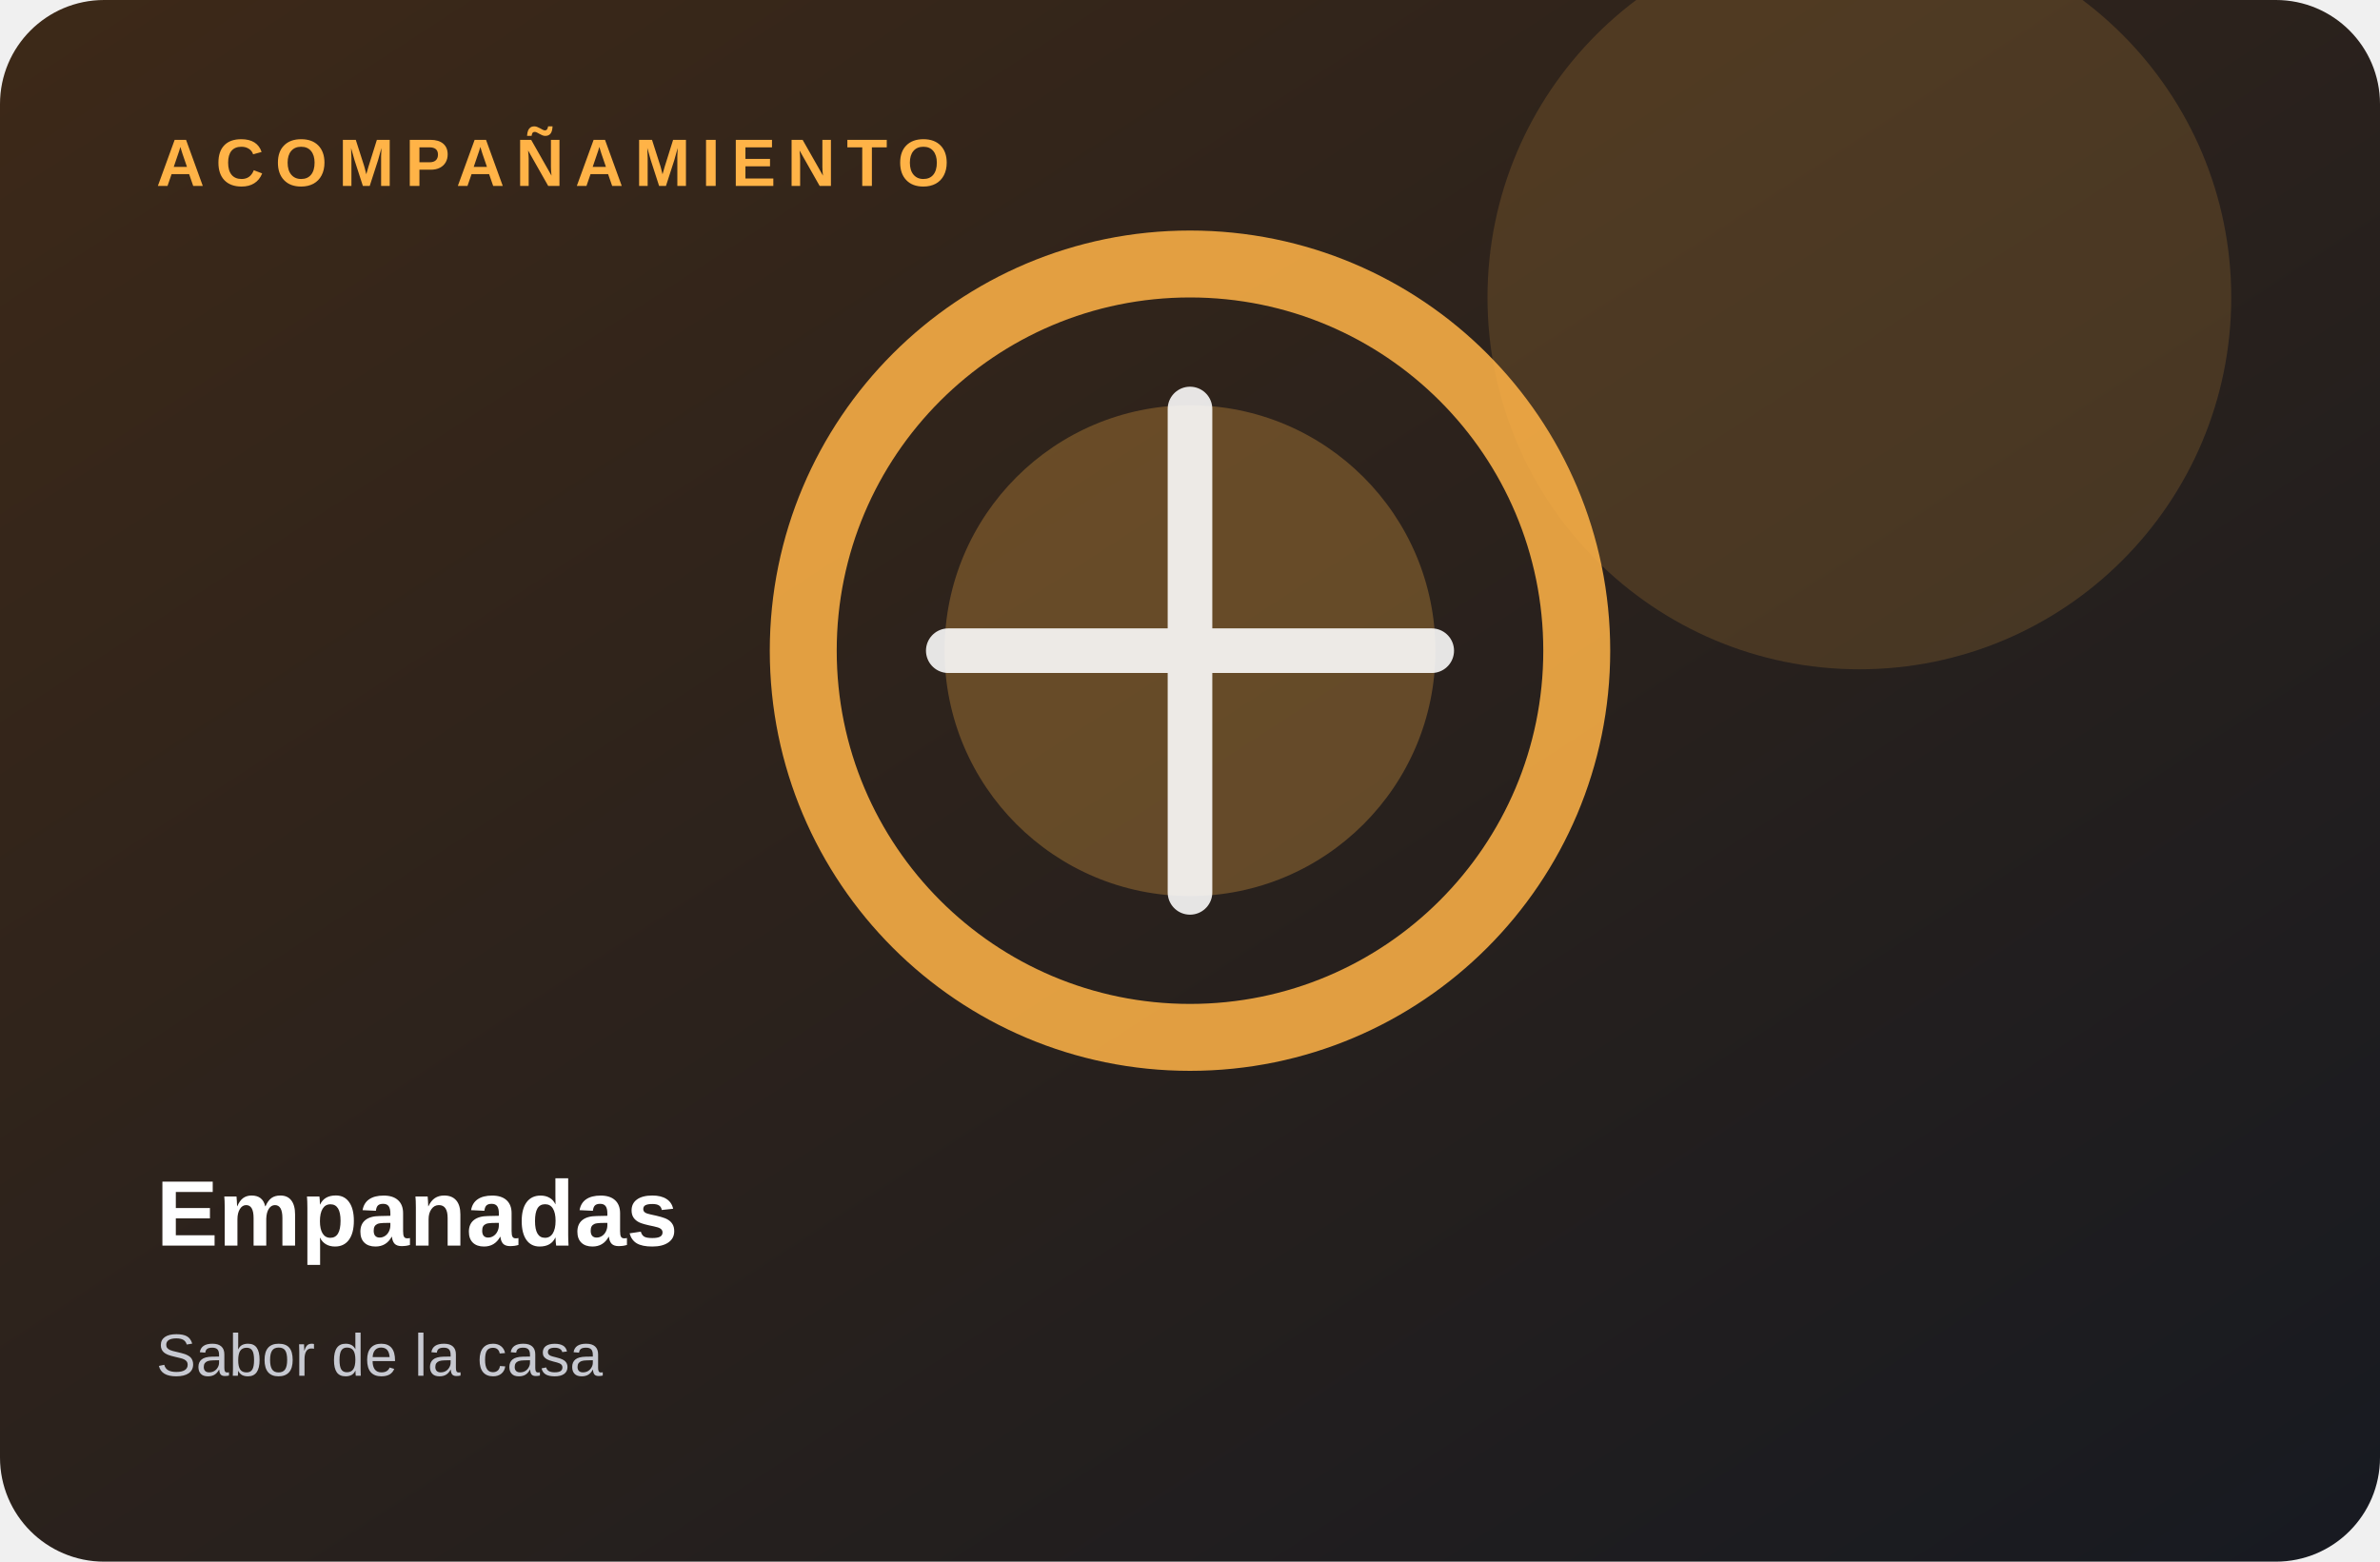
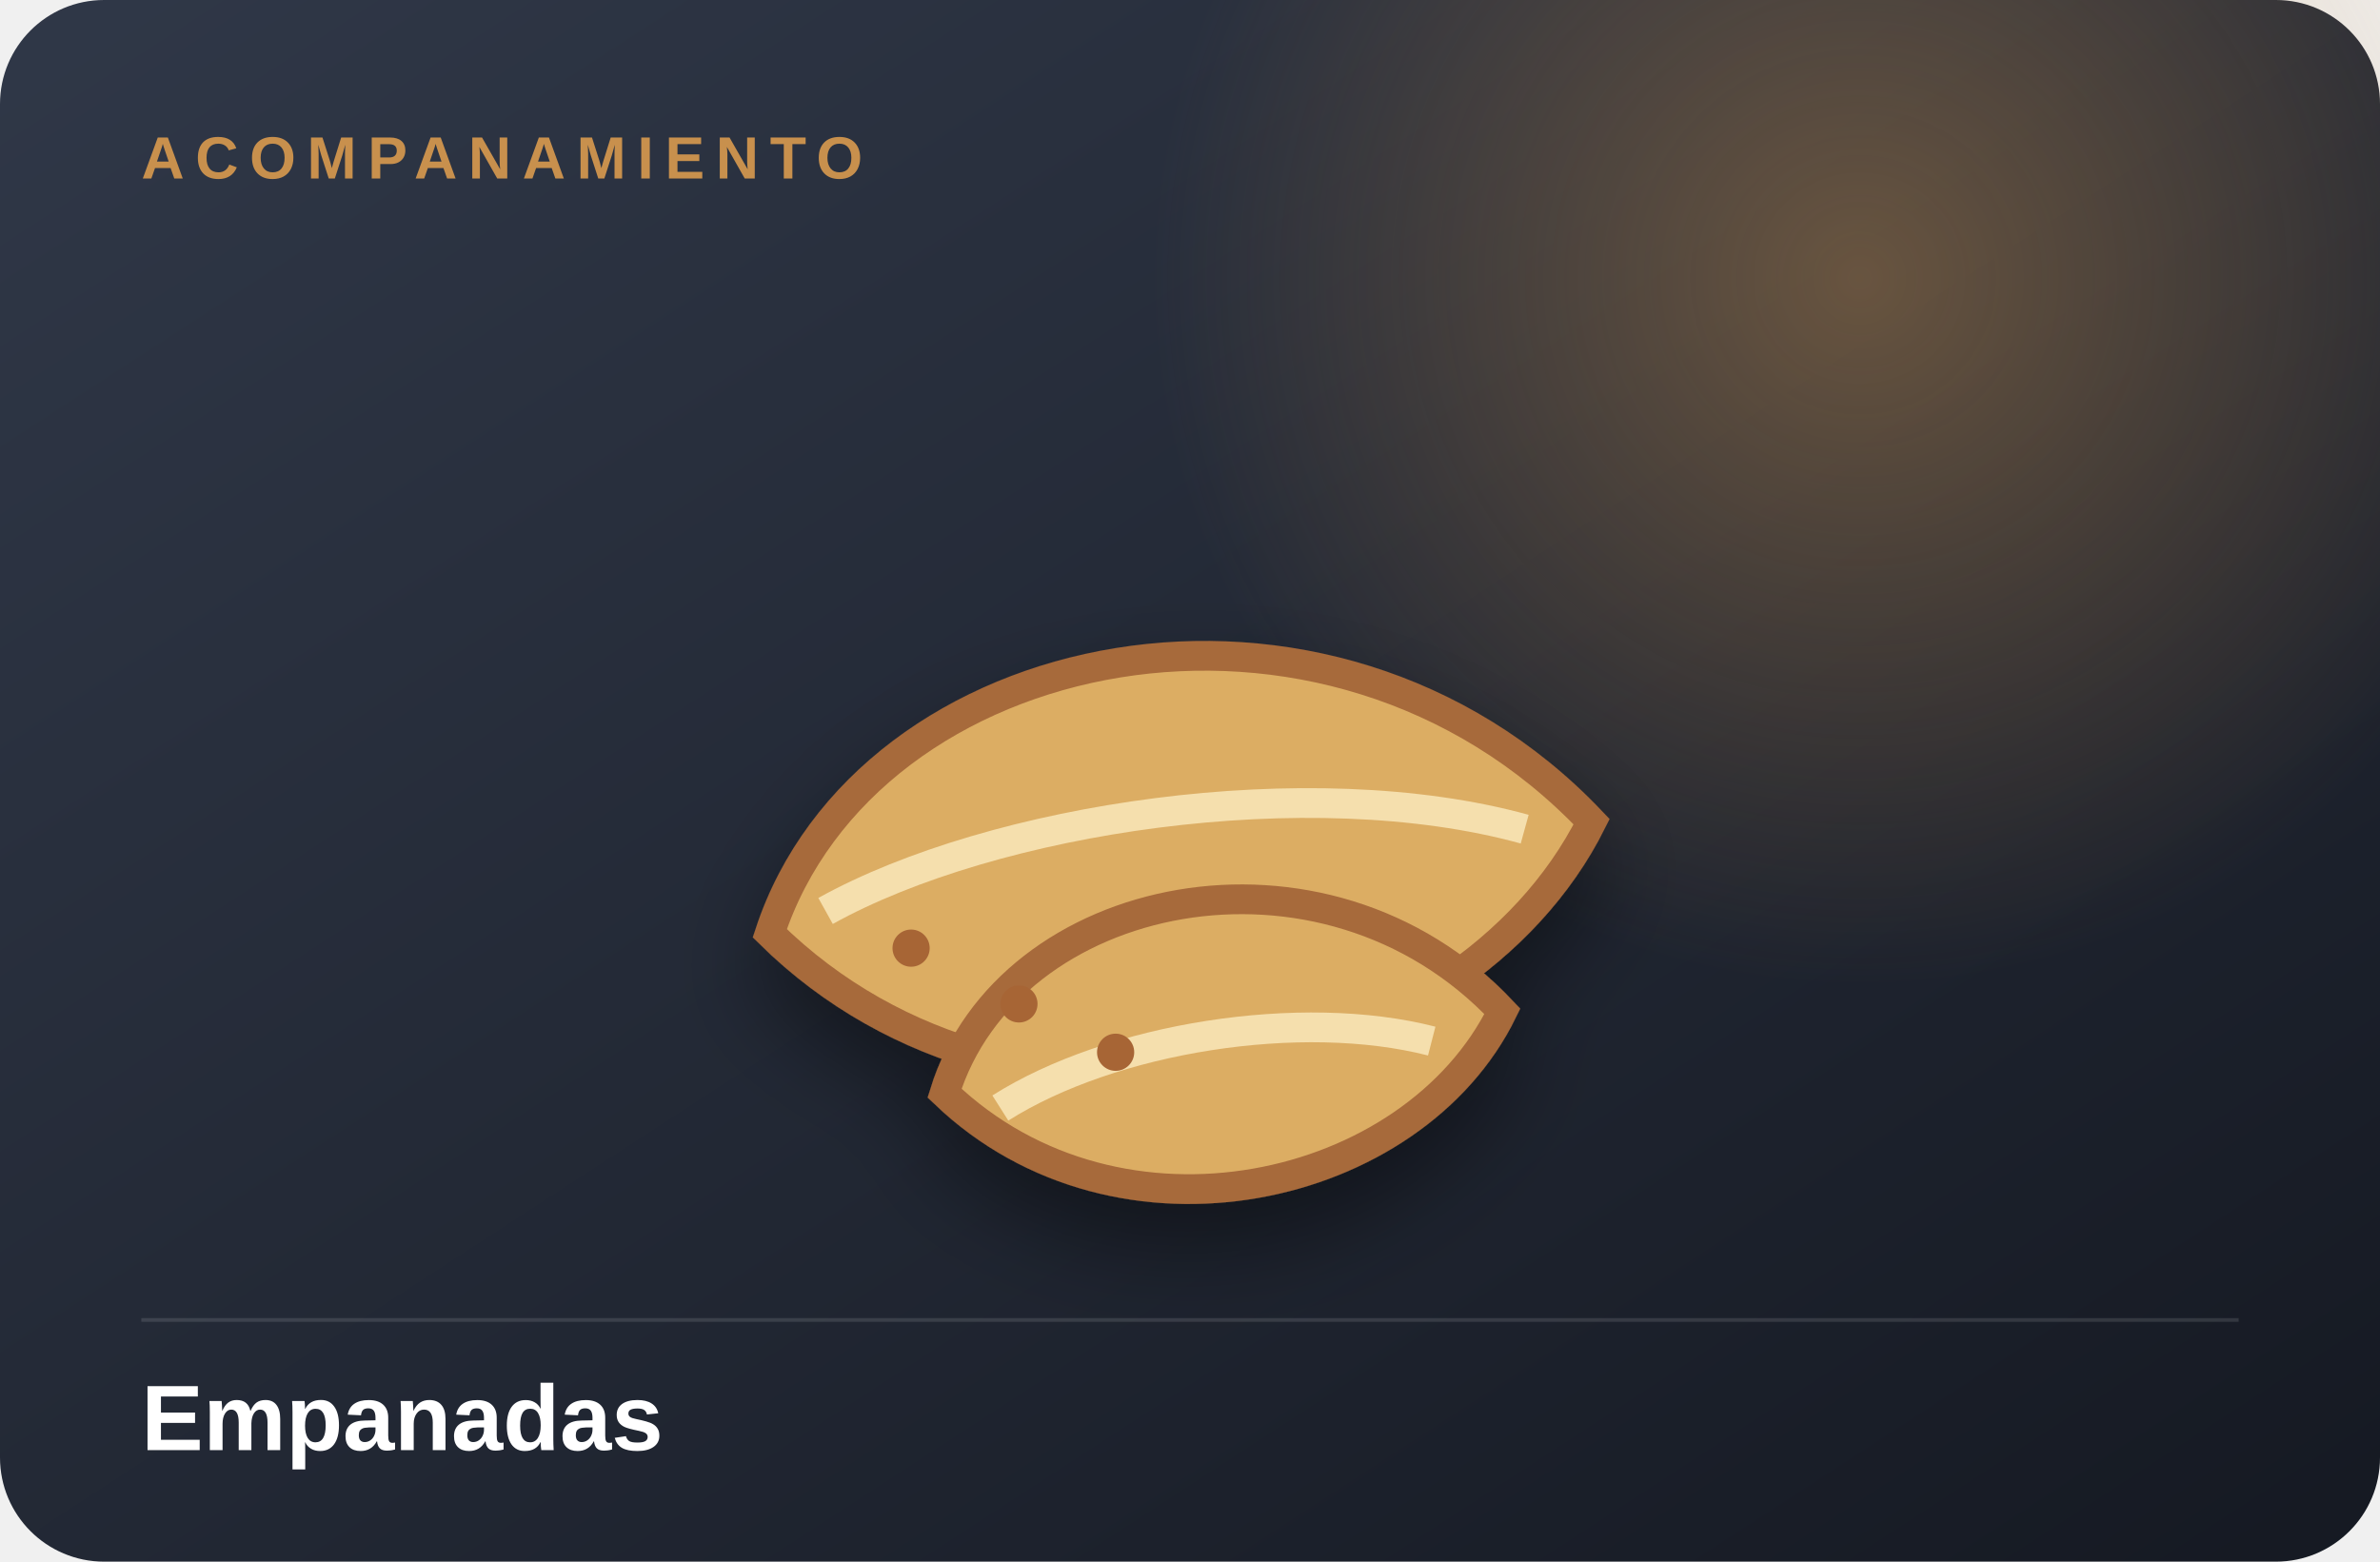
<svg xmlns="http://www.w3.org/2000/svg" viewBox="0 0 640 420" role="img" aria-label="Empanadas">
  <defs>
-     <linearGradient id="bg" x1="0" y1="0" x2="1" y2="1">
-       <stop stop-color="#3d2918" />
-       <stop offset="1" stop-color="#171a21" />
+     <linearGradient id="fondo" x1="0" y1="0" x2="1" y2="1">
+       <stop stop-color="#303848" />
+       <stop offset="1" stop-color="#151922" />
    </linearGradient>
+     <radialGradient id="luz">
+       <stop stop-color="#c8904d" stop-opacity=".42" />
+       <stop offset="1" stop-color="#c8904d" stop-opacity="0" />
+     </radialGradient>
+     <filter id="sombra" x="-.2" y="-.2" width="1.4" height="1.5">
+       <feDropShadow dx="0" dy="12" stdDeviation="12" flood-color="#000" flood-opacity=".42" />
+     </filter>
  </defs>
-   <rect width="640" height="420" rx="28" fill="url(#bg)" />
-   <circle cx="500" cy="80" r="100" fill="#ffb347" opacity=".16" />
-   <circle cx="320" cy="175" r="104" fill="none" stroke="#ffb347" stroke-width="18" opacity=".86" />
-   <circle cx="320" cy="175" r="66" fill="#ffb347" opacity=".28" />
-   <path d="M255 175h130M320 110v130" stroke="#fff" stroke-width="12" stroke-linecap="round" opacity=".88" />
-   <text x="42" y="50" fill="#ffb347" font-family="Arial,sans-serif" font-size="18" font-weight="700" letter-spacing="3">ACOMPAÑAMIENTO</text>
-   <text x="42" y="335" fill="#fff" font-family="Arial,sans-serif" font-size="25" font-weight="700">Empanadas</text>
-   <text x="42" y="370" fill="#c7c9d1" font-family="Arial,sans-serif" font-size="16">Sabor de la casa</text>
+   <rect width="640" height="420" rx="28" fill="url(#fondo)" />
+   <circle cx="500" cy="75" r="190" fill="url(#luz)" />
+   <text x="38" y="48" fill="#c8904d" font-family="Arial,sans-serif" font-size="16" font-weight="700" letter-spacing="3">ACOMPANAMIENTO</text>
+   <g filter="url(#sombra)">
+     <g fill="#dcad64" stroke="#a76a3b" stroke-width="8">
+       <path d="M207 251c26-79 150-105 221-30-35 70-153 97-221 30z" />
+       <path d="M254 294c17-55 102-73 150-22-24 49-103 67-150 22z" />
+     </g>
+     <path d="M222 245c45-25 130-38 188-22m-141 75c30-19 81-27 116-18" fill="none" stroke="#f5dfad" stroke-width="8" />
+     <g fill="#a76536">
+       <circle cx="245" cy="255" r="5" />
+       <circle cx="274" cy="270" r="5" />
+       <circle cx="300" cy="283" r="5" />
+     </g>
+   </g>
+   <path d="M38 355h564" stroke="#ffffff" stroke-opacity=".12" />
+   <text x="38" y="390" fill="#fff" font-family="Arial,sans-serif" font-size="25" font-weight="700">Empanadas</text>
</svg>
